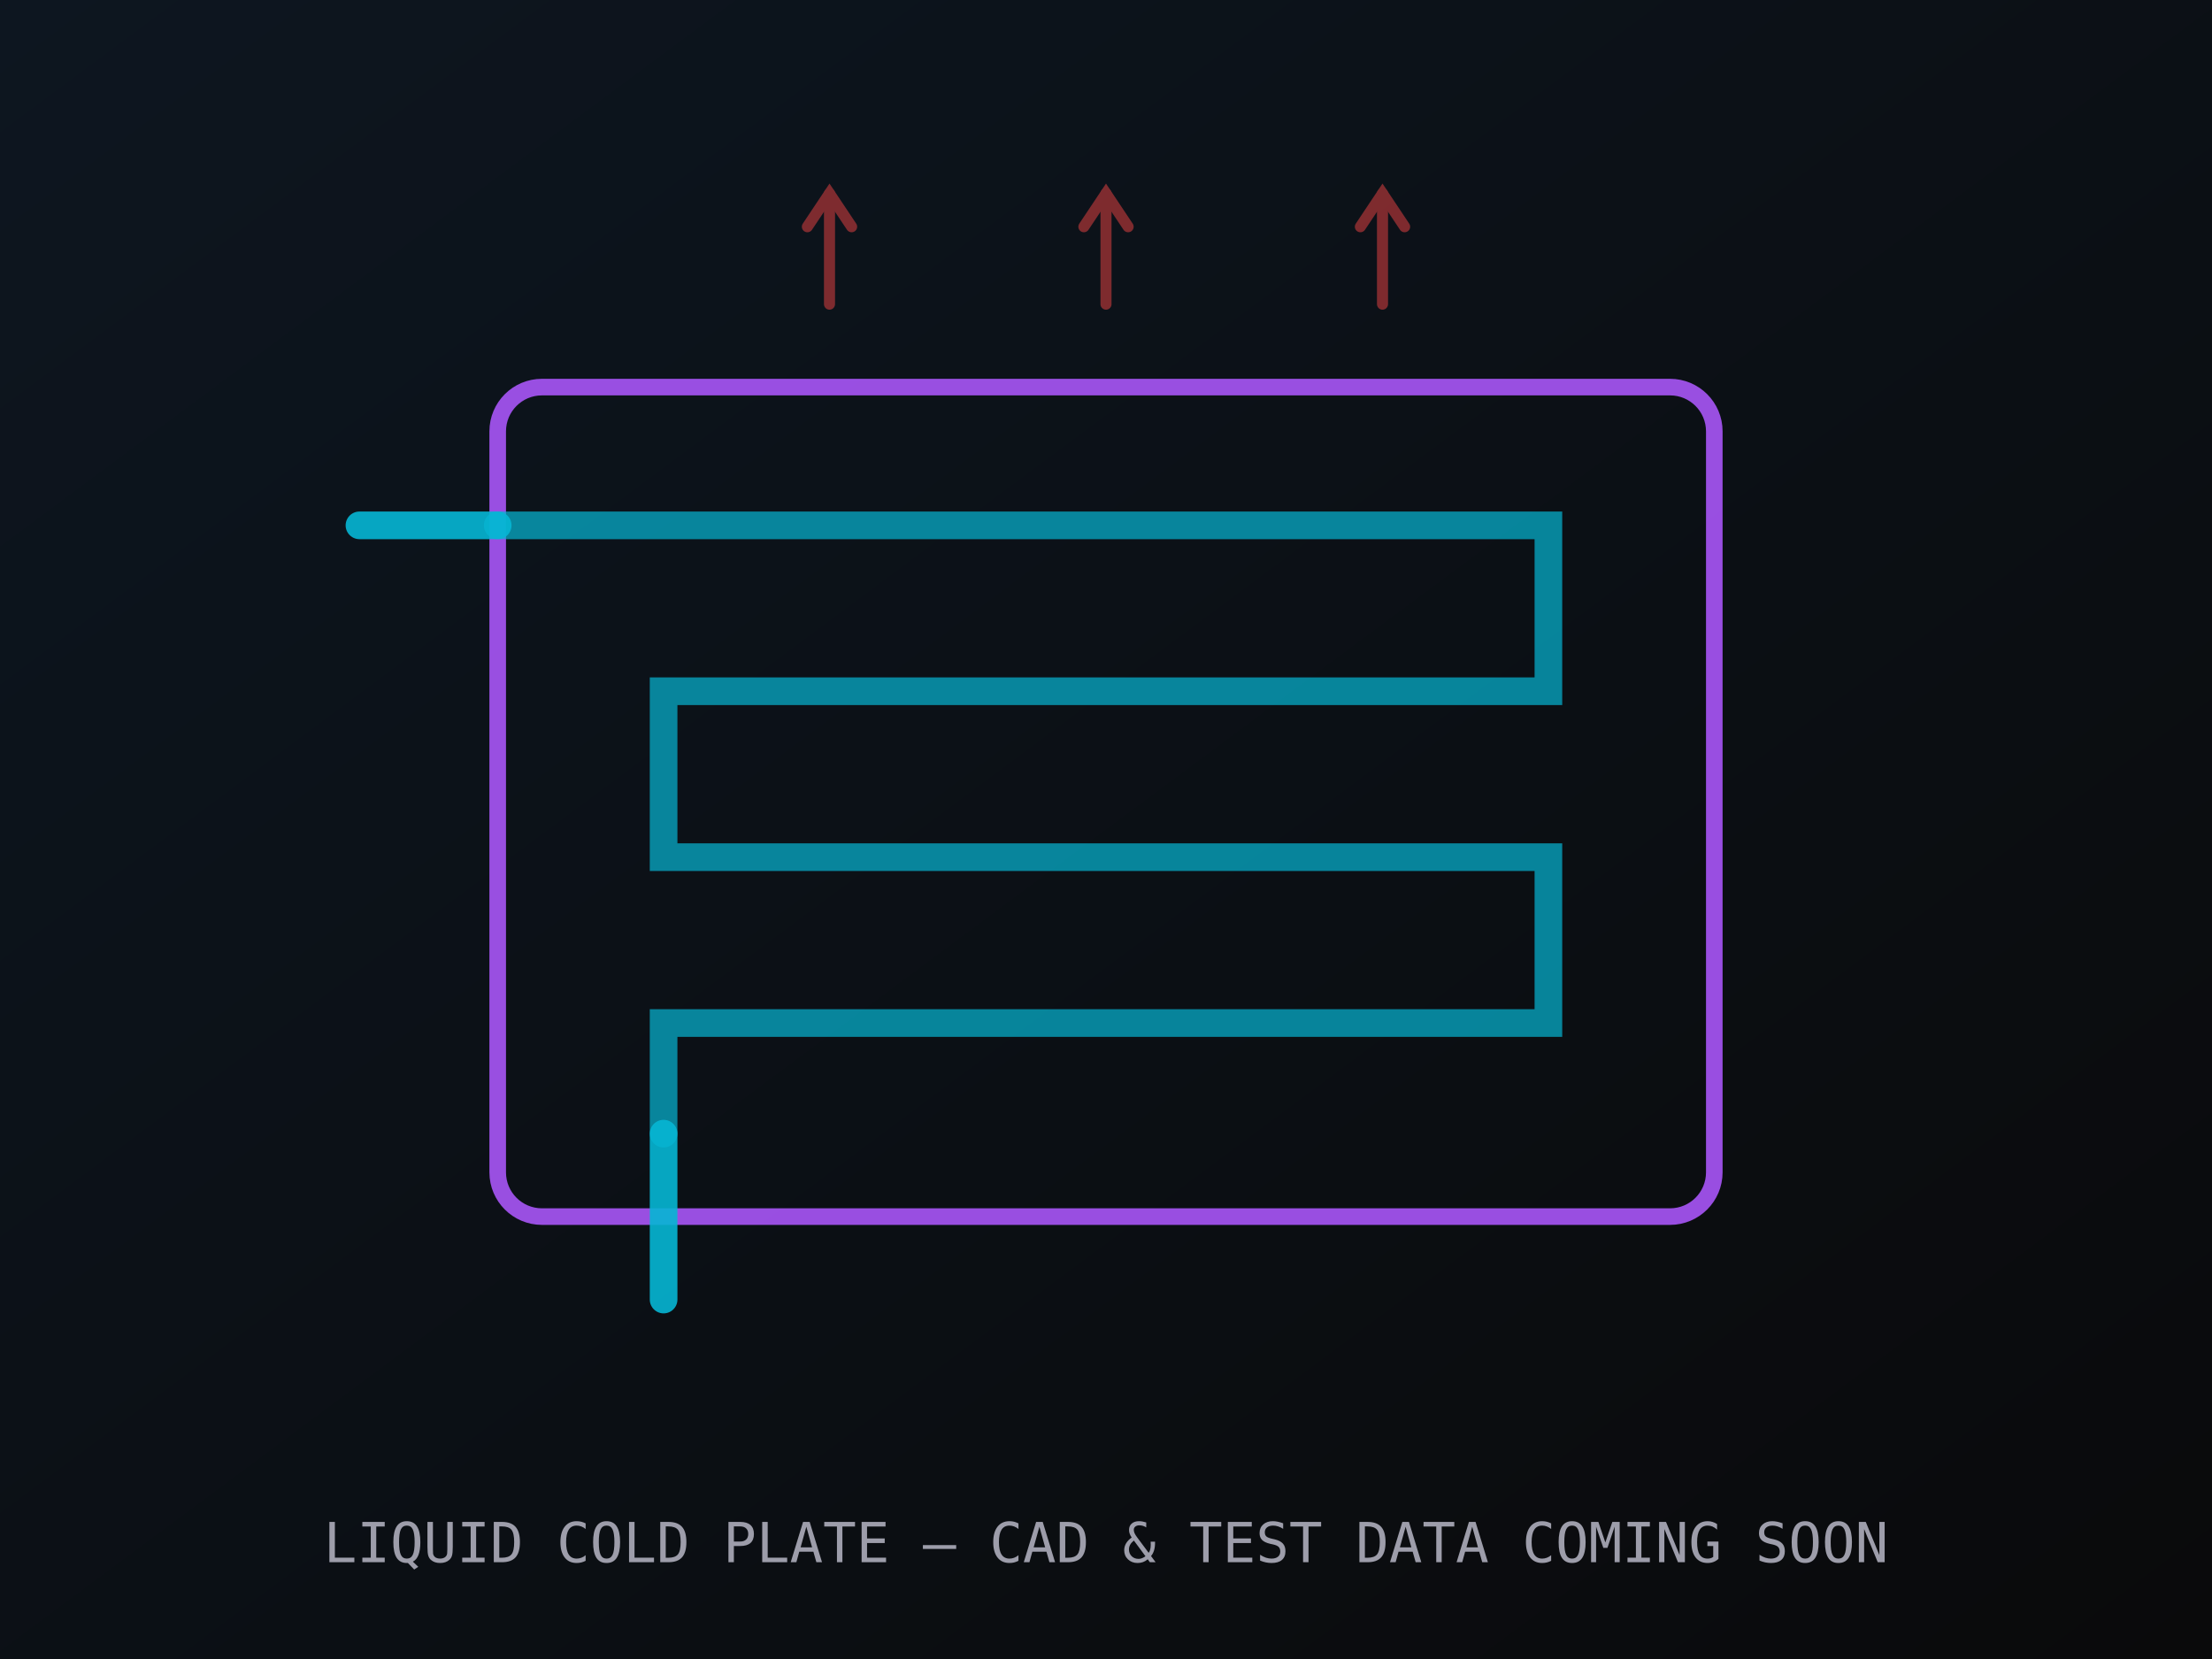
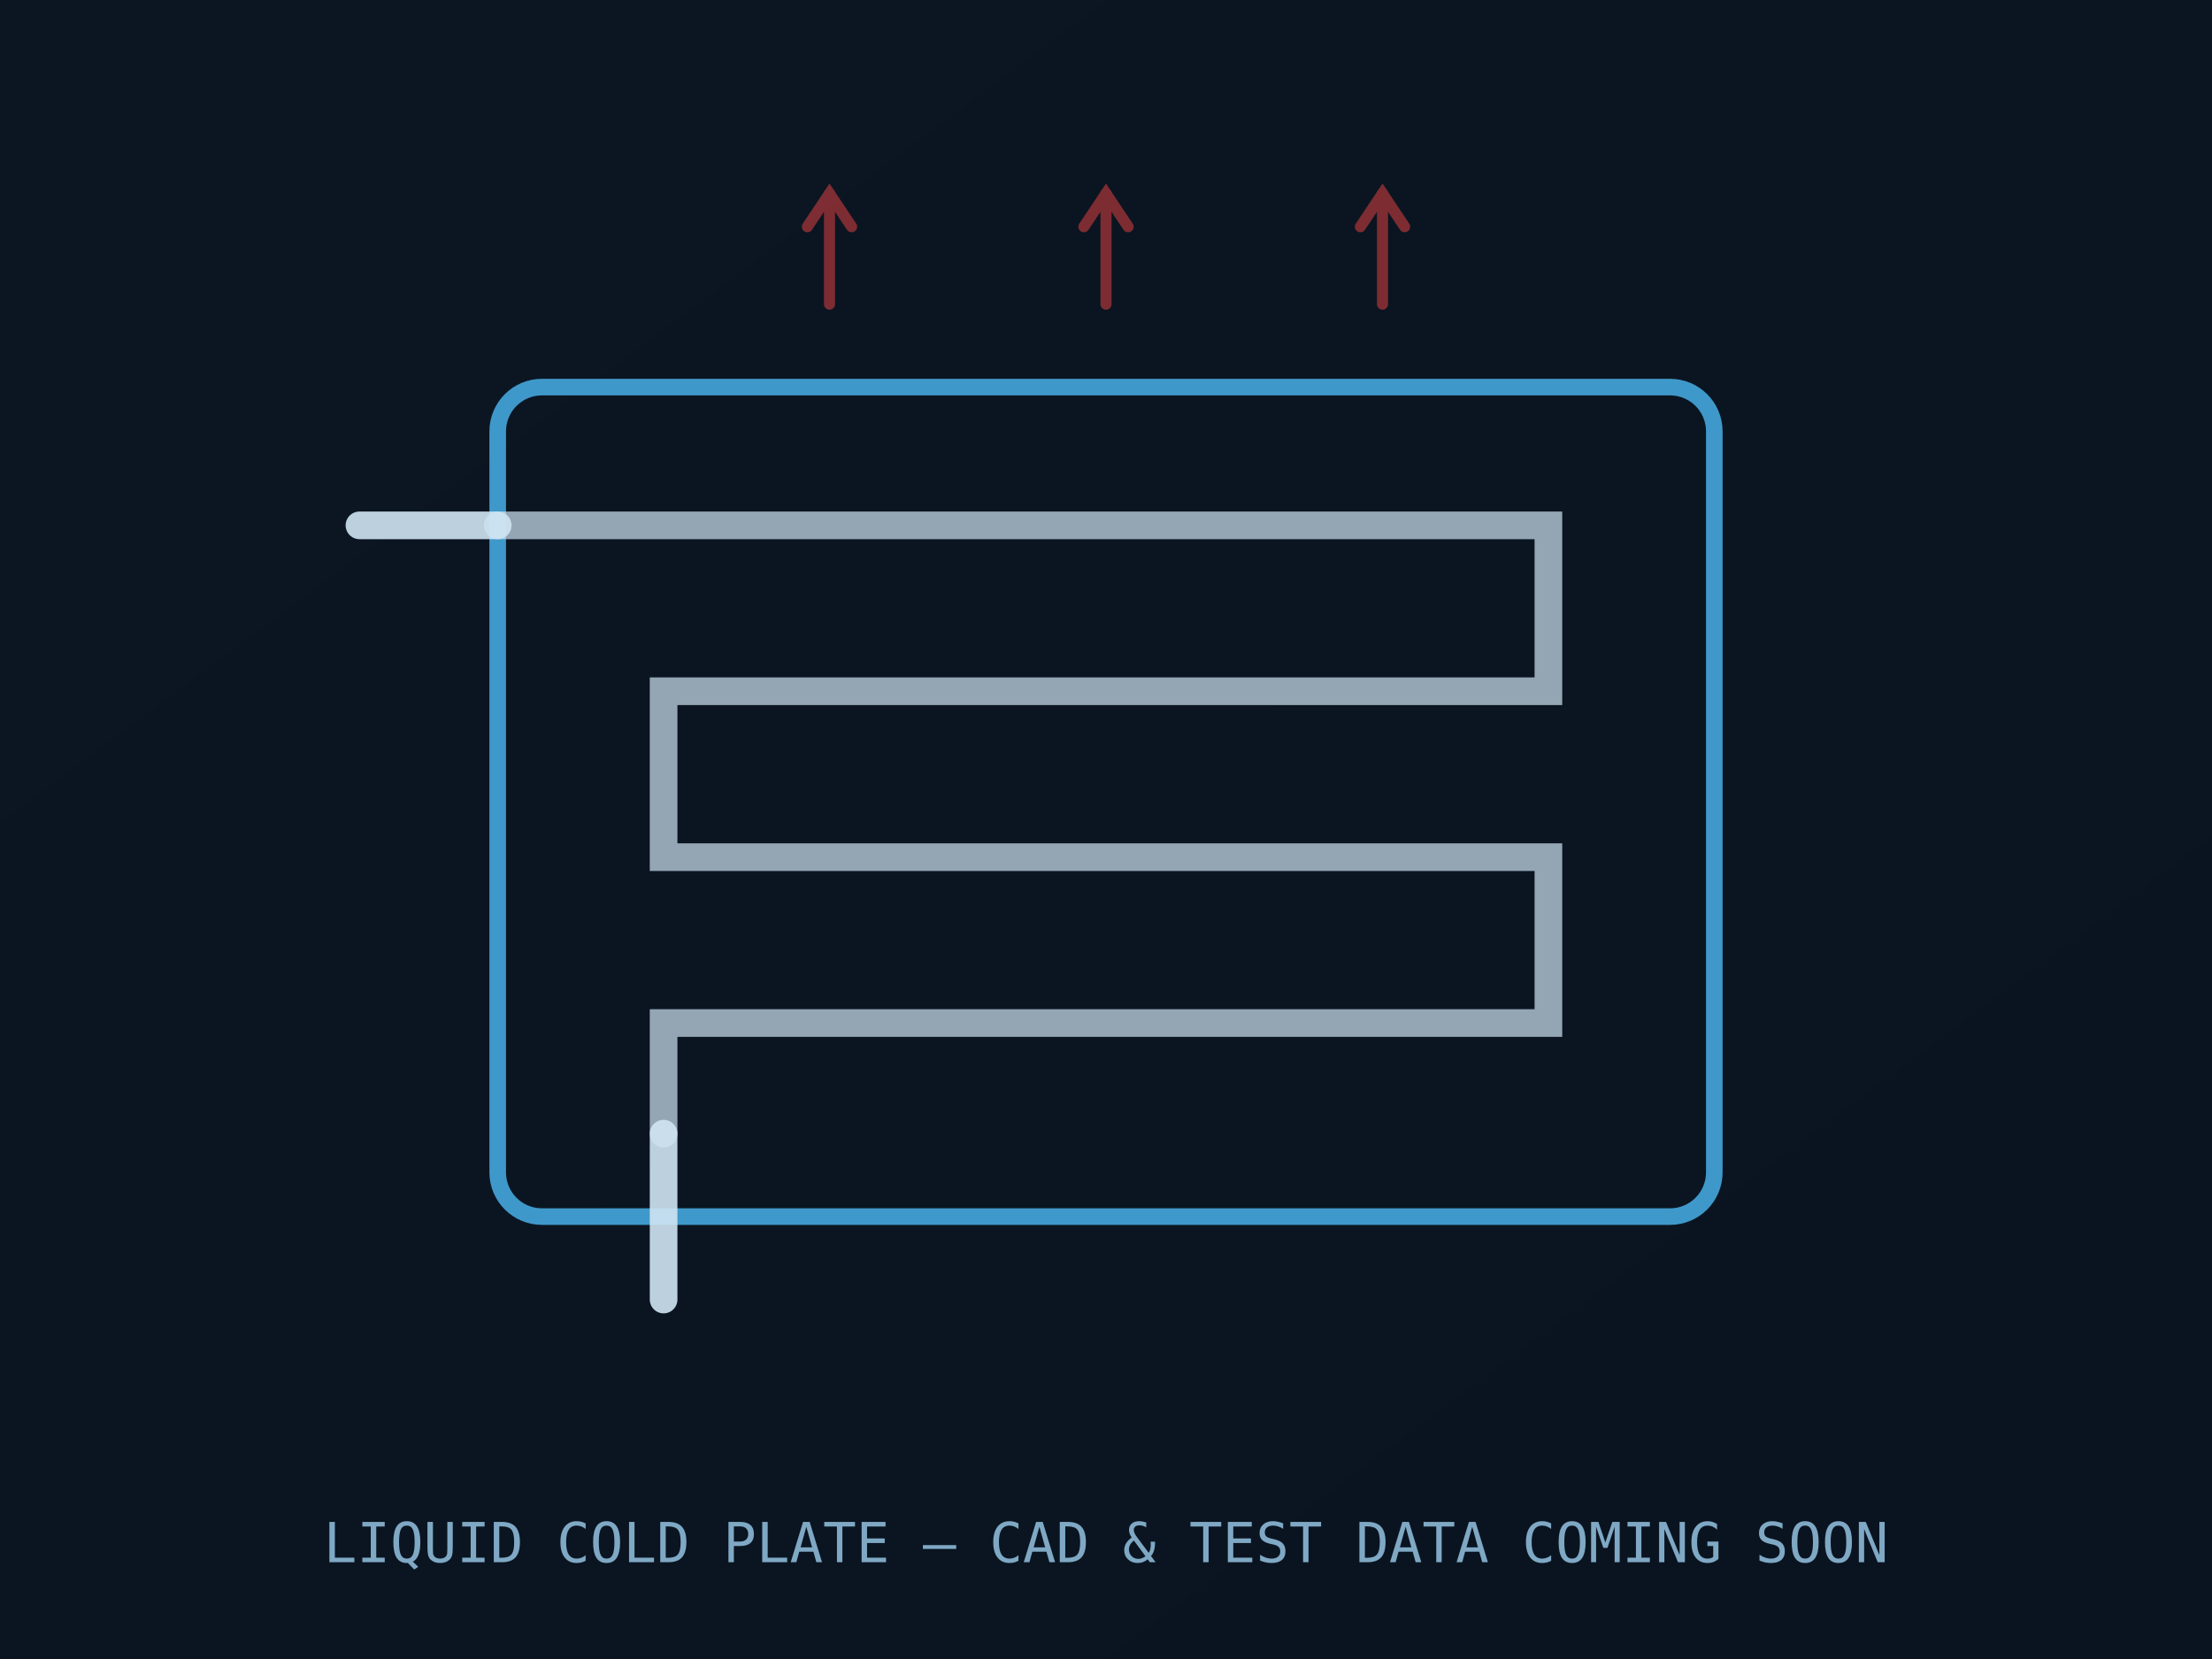
<svg xmlns="http://www.w3.org/2000/svg" viewBox="0 0 800 600">
  <defs>
    <linearGradient id="bg" x1="0" y1="0" x2="1" y2="1">
-       <stop offset="0" stop-color="#0d1620" />
-       <stop offset="1" stop-color="#0a0a0b" />
+       <stop offset="0" stop-color="#0b1622" />
+       <stop offset="1" stop-color="#0a1420" />
    </linearGradient>
  </defs>
  <rect width="800" height="600" fill="url(#bg)" />
-   <rect x="180" y="140" width="440" height="300" rx="16" stroke="#a855f7" stroke-width="6" fill="none" opacity="0.9" />
-   <g stroke="#06b6d4" stroke-width="10" fill="none" stroke-linecap="round" opacity="0.7">
+   <rect x="180" y="140" width="440" height="300" rx="16" stroke="#45a6dd" stroke-width="6" fill="none" opacity="0.9" />
+   <g stroke="#cfe4f2" stroke-width="10" fill="none" stroke-linecap="round" opacity="0.7">
    <path d="M180 190 H 560 V 250 H 240 V 310 H 560 V 370 H 240 V 410" />
  </g>
-   <g stroke="#06b6d4" stroke-width="10" stroke-linecap="round" opacity="0.9">
+   <g stroke="#cfe4f2" stroke-width="10" stroke-linecap="round" opacity="0.9">
    <line x1="130" y1="190" x2="180" y2="190" />
    <line x1="240" y1="410" x2="240" y2="470" />
  </g>
  <g stroke="#ef4444" stroke-width="4" fill="none" opacity="0.5" stroke-linecap="round">
    <path d="M300 110 v-40 M400 110 v-40 M500 110 v-40" />
    <path d="M292 82 l8 -12 8 12 M392 82 l8 -12 8 12 M492 82 l8 -12 8 12" />
  </g>
-   <text x="400" y="565" text-anchor="middle" font-family="monospace" font-size="20" fill="#9d9daa">LIQUID COLD PLATE — CAD &amp; TEST DATA COMING SOON</text>
+   <text x="400" y="565" text-anchor="middle" font-family="monospace" font-size="20" fill="#7fa8c4">LIQUID COLD PLATE — CAD &amp; TEST DATA COMING SOON</text>
</svg>
